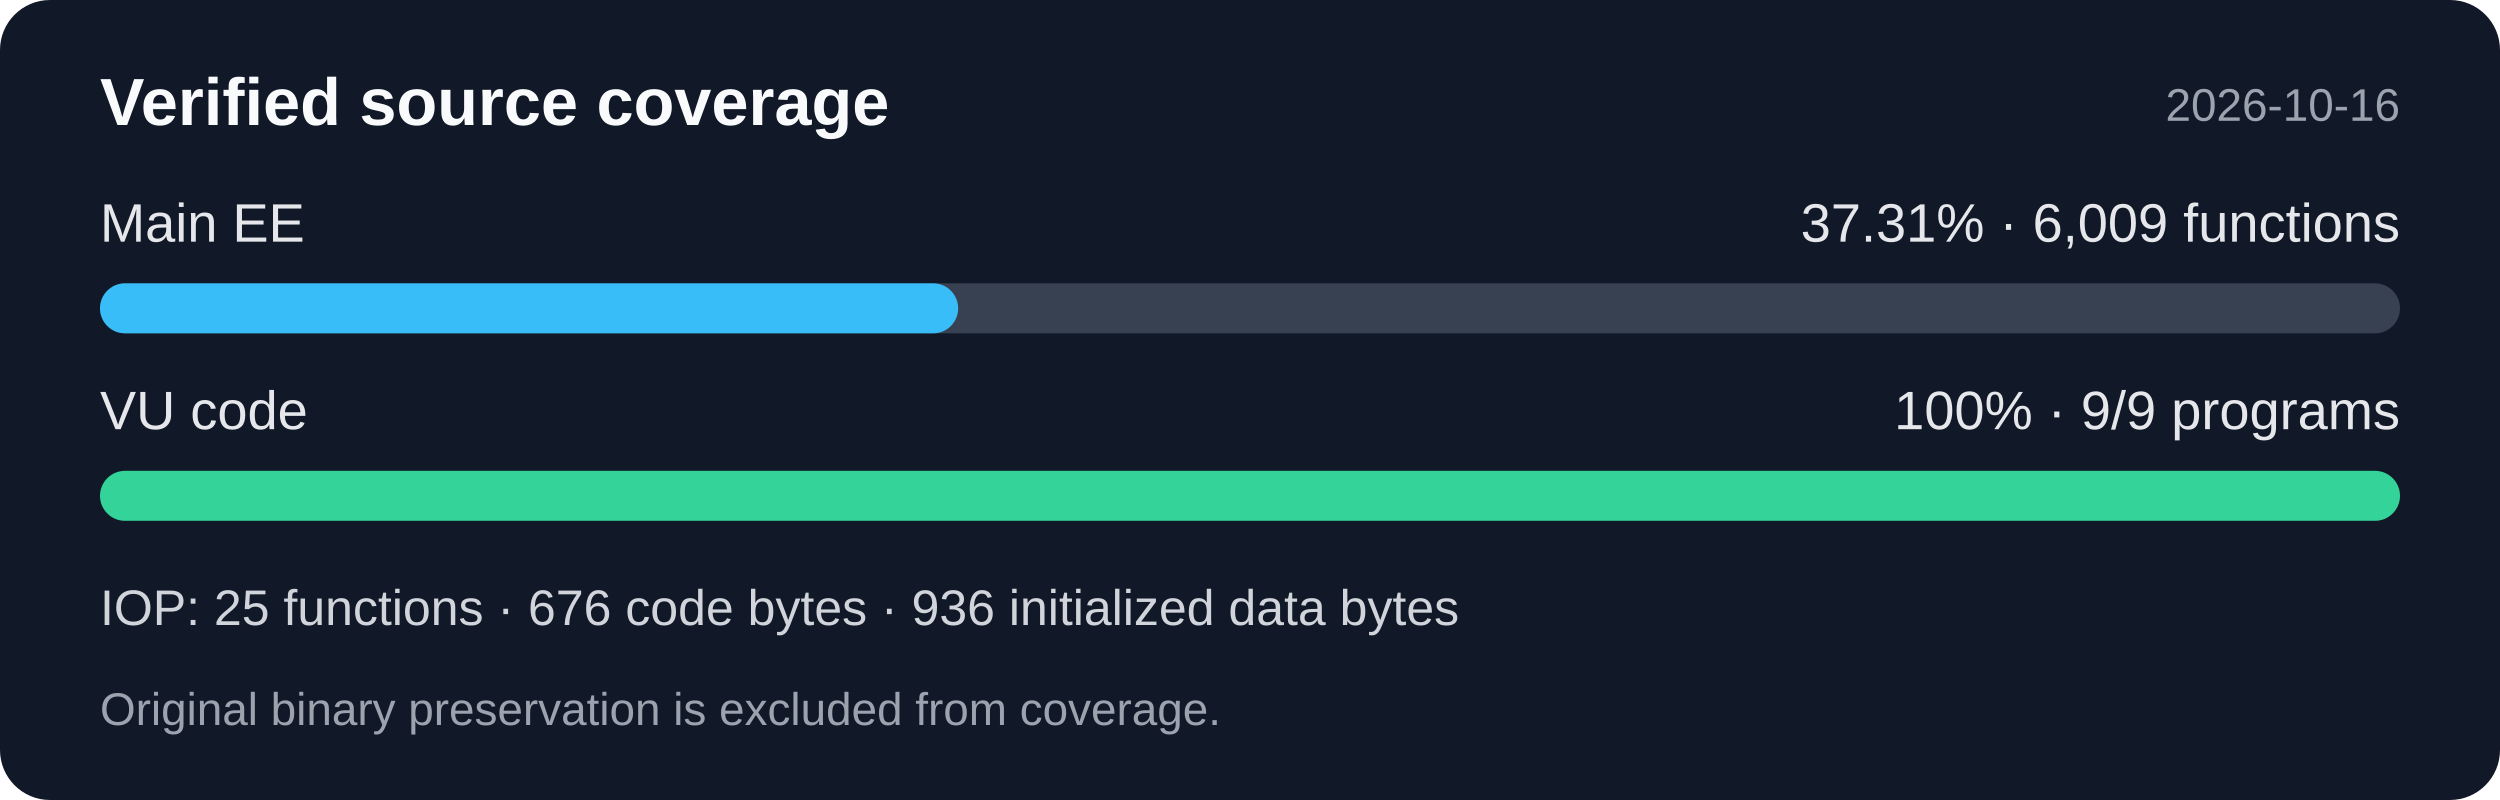
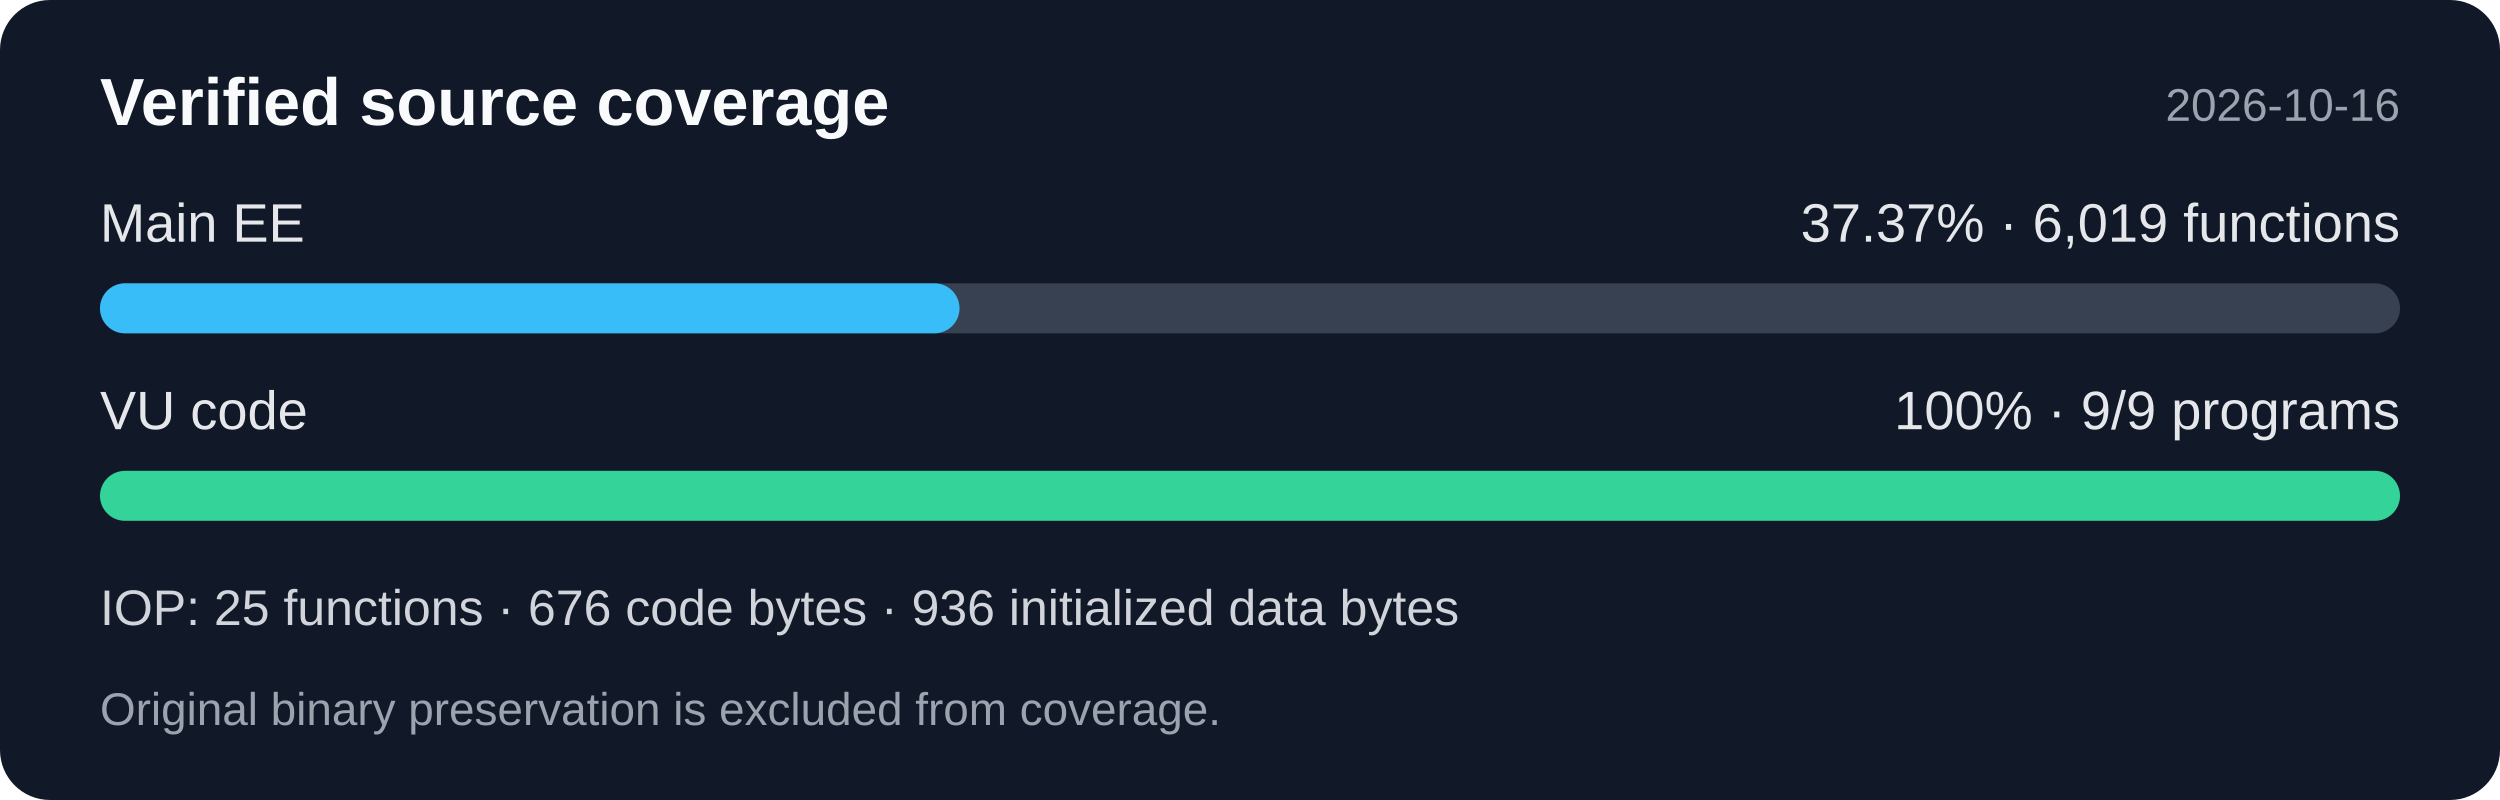
<svg xmlns="http://www.w3.org/2000/svg" width="600" height="192" viewBox="0 0 600 192" role="img" aria-labelledby="title desc">
  <rect width="600" height="192" rx="12" fill="#111827" />
  <g font-family="Segoe UI,Arial,sans-serif">
    <text x="24" y="30" fill="#f9fafb" font-size="16" font-weight="600">Verified source coverage</text>
    <text x="576" y="29" fill="#9ca3af" font-size="11" text-anchor="end">2026-10-16</text>
    <text x="24" y="58" fill="#e5e7eb" font-size="13">Main EE</text>
-     <text x="576" y="58" fill="#e5e7eb" font-size="13" text-anchor="end">37.31% · 6,009 functions</text>
+     <text x="576" y="58" fill="#e5e7eb" font-size="13" text-anchor="end">37.37% · 6,019 functions</text>
    <rect x="24" y="68" width="552" height="12" rx="6" fill="#374151" />
-     <rect x="24" y="68" width="205.964" height="12" rx="6" fill="#38bdf8" />
+     <rect x="24" y="68" width="206.287" height="12" rx="6" fill="#38bdf8" />
    <text x="24" y="103" fill="#e5e7eb" font-size="13">VU code</text>
    <text x="576" y="103" fill="#e5e7eb" font-size="13" text-anchor="end">100% · 9/9 programs</text>
    <rect x="24" y="113" width="552" height="12" rx="6" fill="#34d399" />
    <text x="24" y="150" fill="#d1d5db" font-size="12">IOP: 25 functions · 676 code bytes · 936 initialized data bytes</text>
    <text x="24" y="174" fill="#9ca3af" font-size="11">Original binary preservation is excluded from coverage.</text>
  </g>
</svg>
